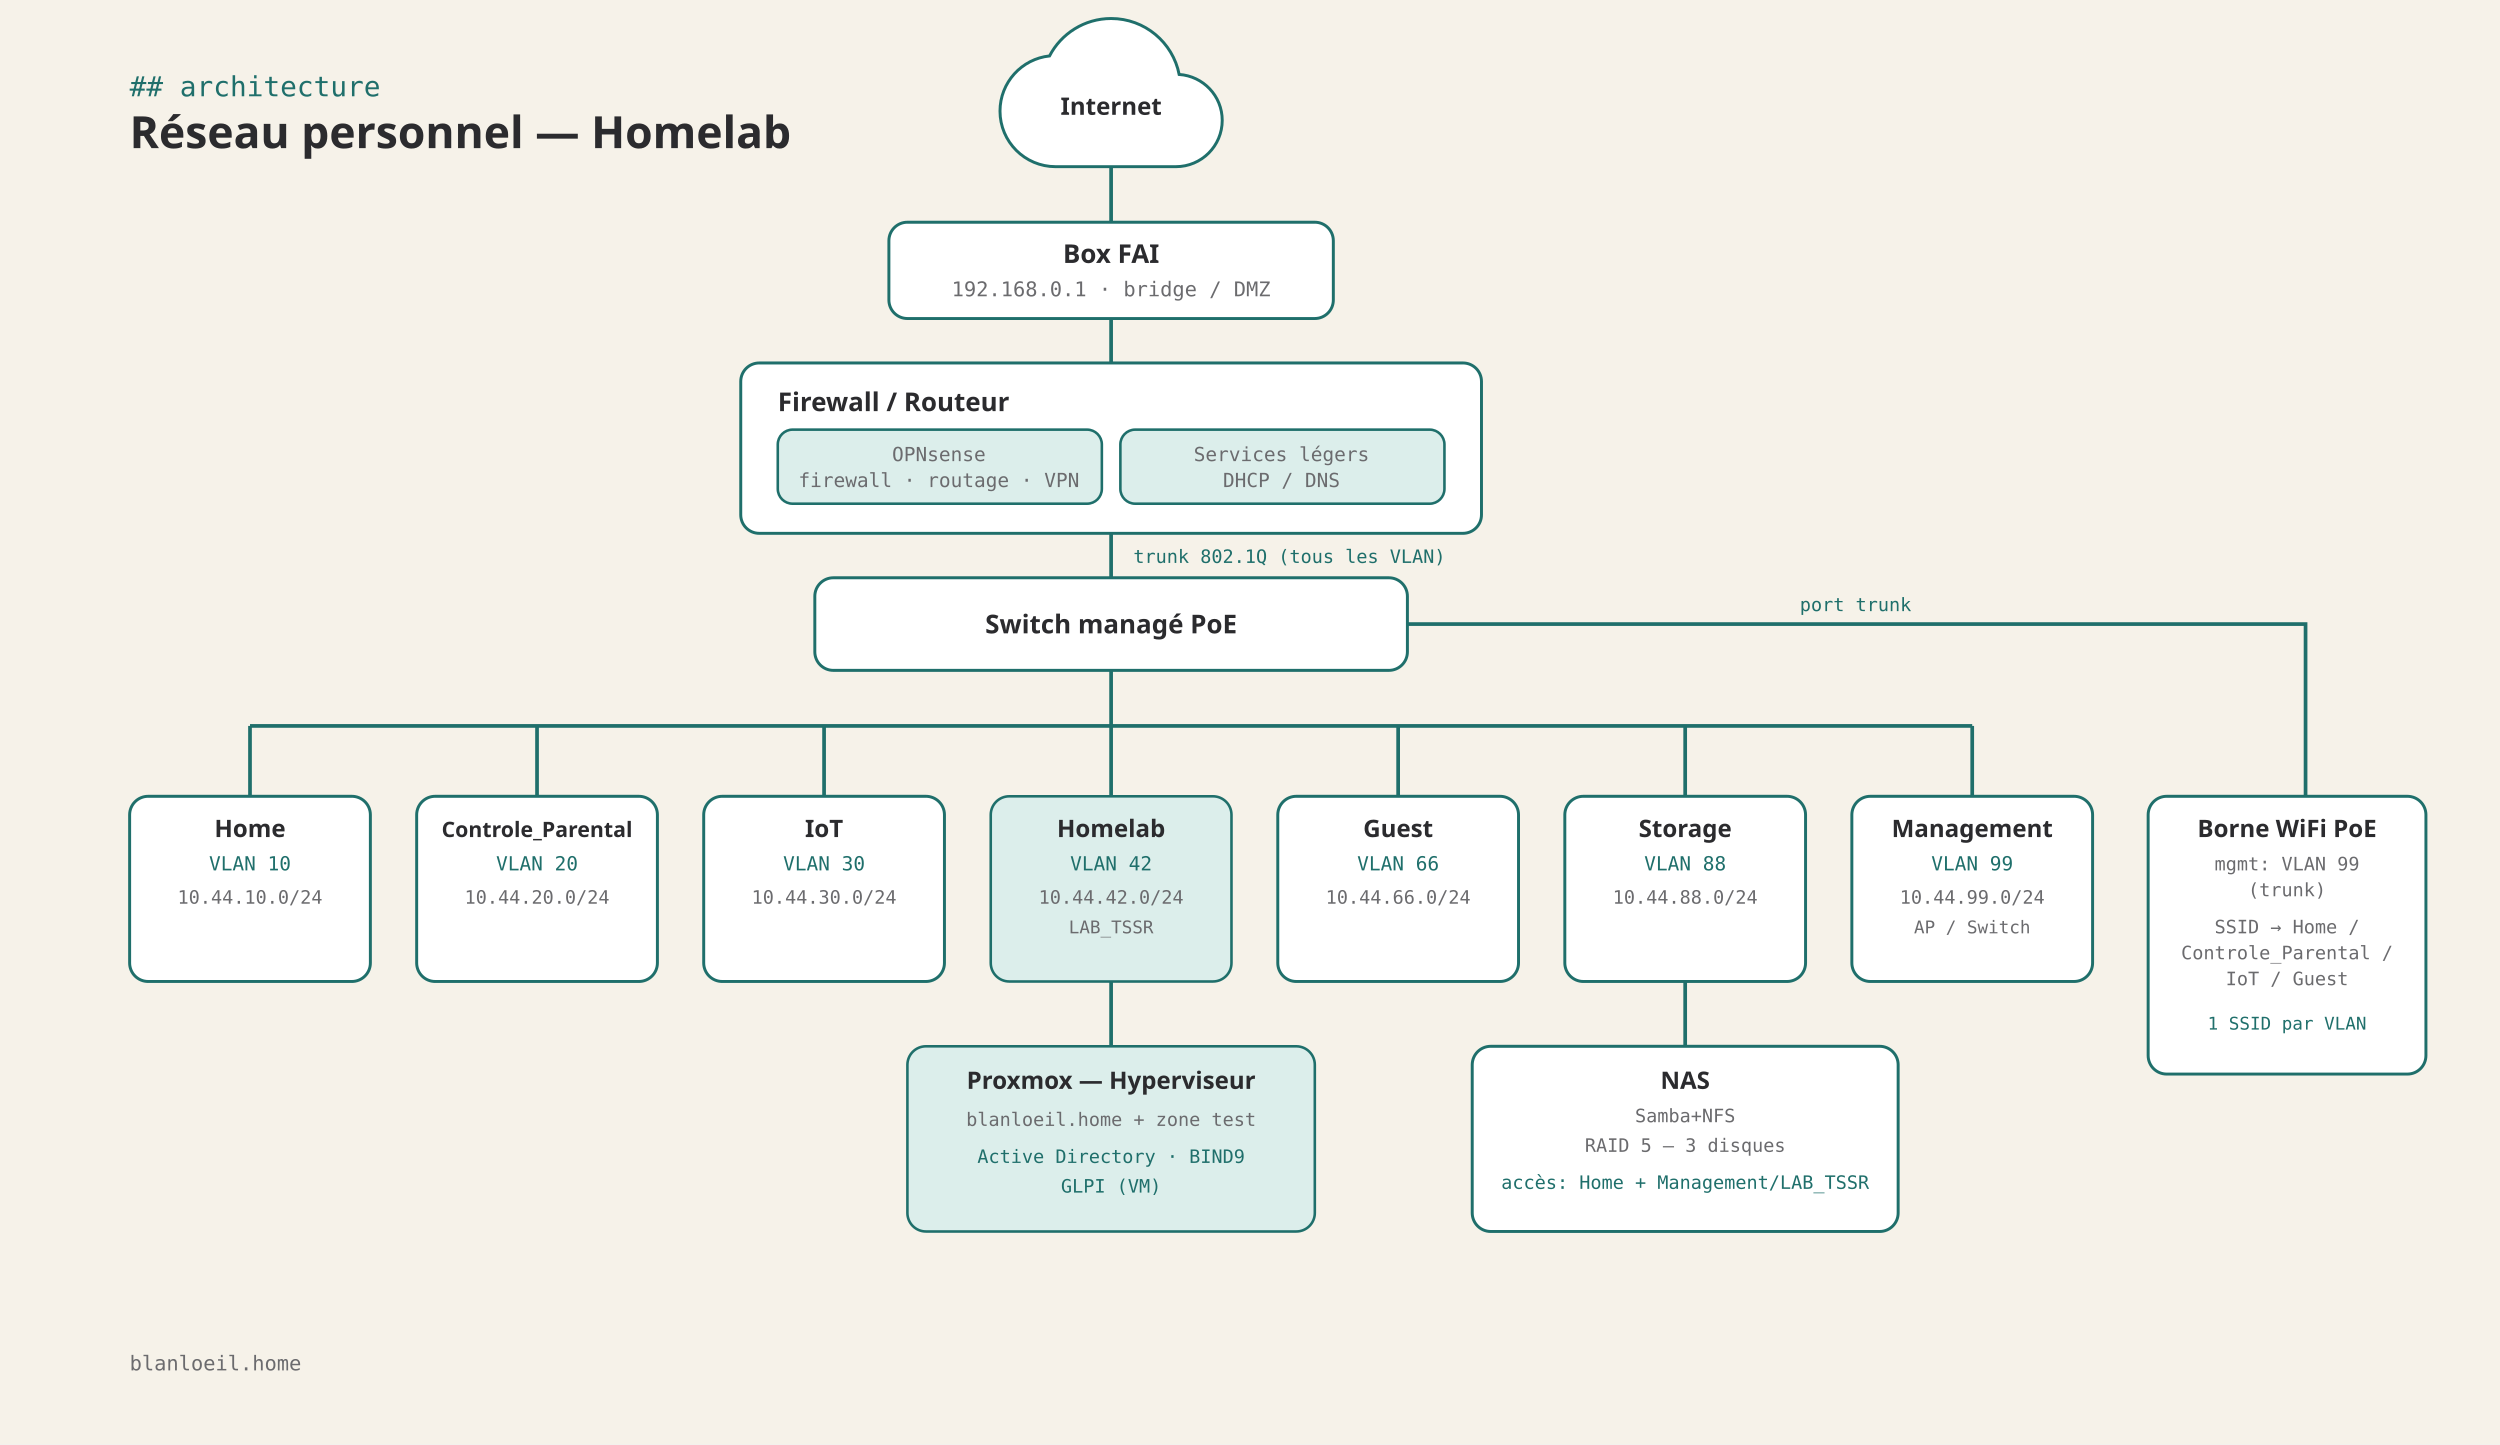
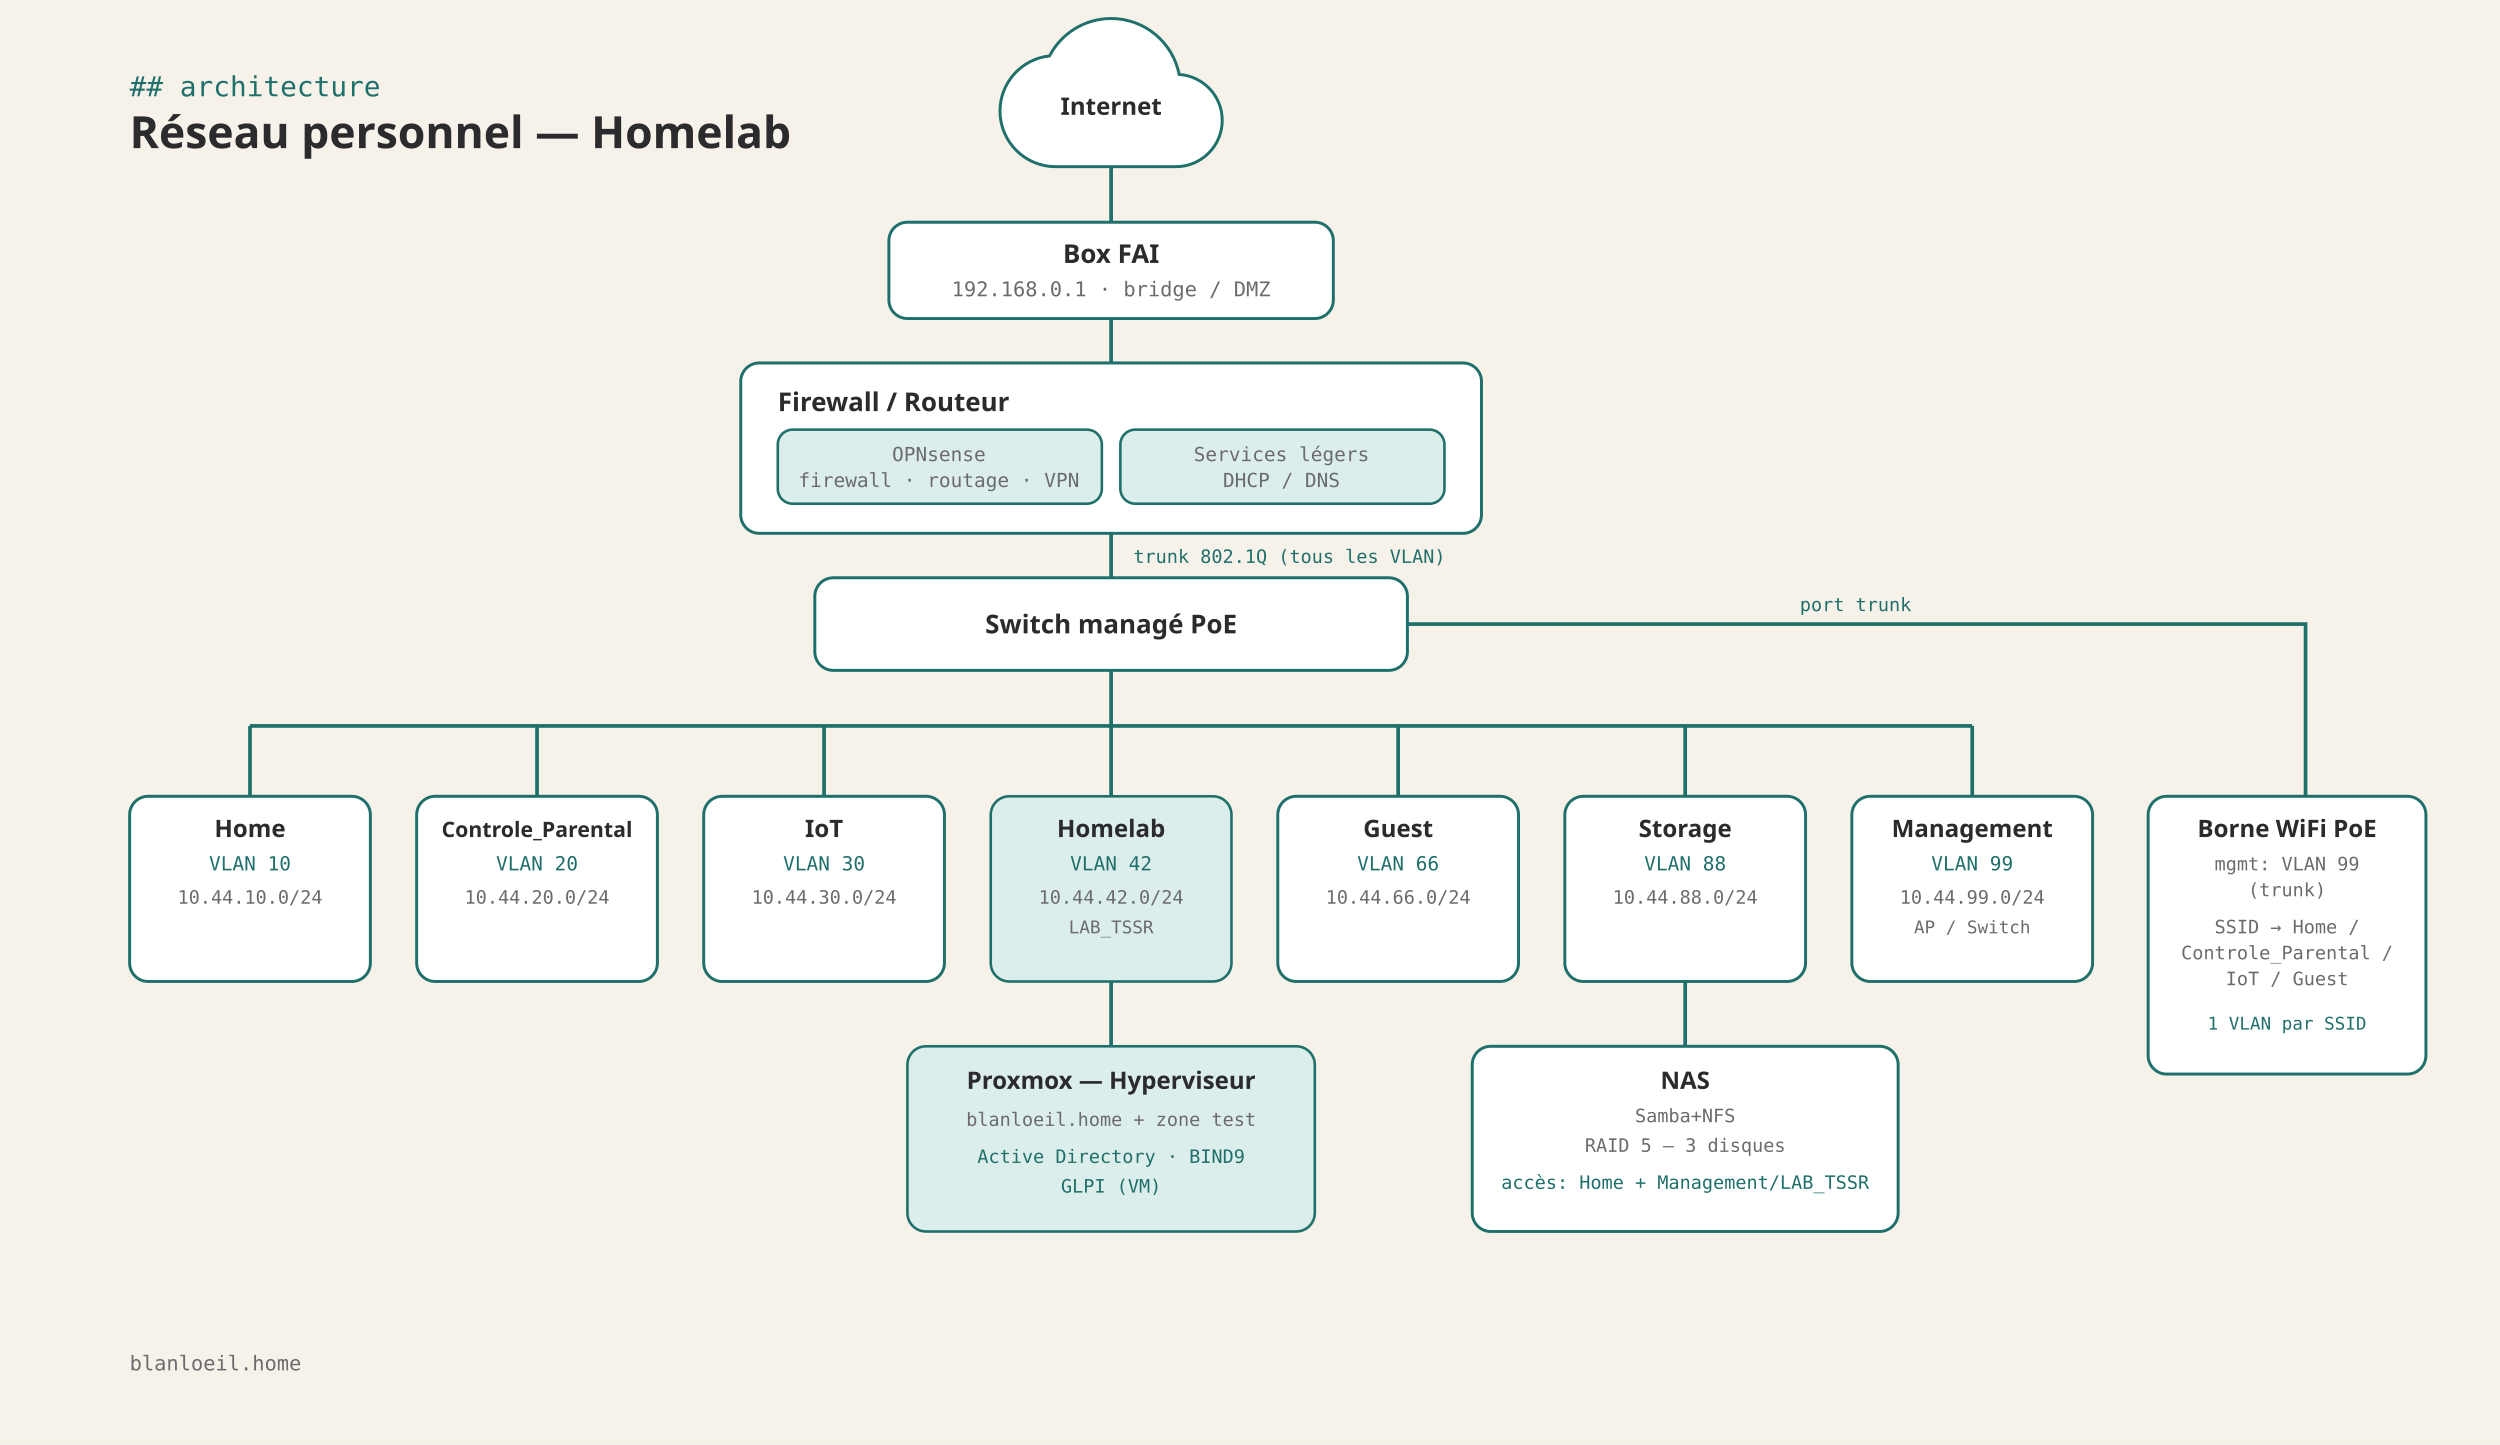
<svg xmlns="http://www.w3.org/2000/svg" viewBox="0 0 1350 780" font-family="'IBM Plex Sans', 'Space Grotesk', sans-serif">
  <defs>
    <style>
      .title { font-family: 'Space Grotesk', sans-serif; font-weight: 700; fill: #2B2B2E; }
      .tag { font-family: 'IBM Plex Mono', monospace; fill: #1F6F6B; }
      .label { font-family: 'Space Grotesk', sans-serif; font-weight: 600; fill: #2B2B2E; }
      .mono { font-family: 'IBM Plex Mono', monospace; fill: #55565A; }
      .mono-small { font-family: 'IBM Plex Mono', monospace; fill: #6B6B6E; }
      .line { stroke: #1F6F6B; stroke-width: 2; fill: none; }
      .box { fill: #FFFFFF; stroke: #1F6F6B; stroke-width: 1.6; }
      .chip { fill: #DCEEEB; stroke: #1F6F6B; stroke-width: 1.4; }
    </style>
  </defs>
  <rect x="0" y="0" width="1350" height="780" fill="#F6F2E9" />
  <text x="70" y="52" class="tag" font-size="15">## architecture</text>
  <text x="70" y="80" class="title" font-size="24">Réseau personnel — Homelab</text>
  <g transform="translate(540,-10) scale(5)">
    <path d="M19.35,10.04C18.67,6.59 15.64,4 12,4C9.11,4 6.6,5.64 5.35,8.04C2.34,8.36 0,10.91 0,14C0,17.31 2.69,20 6,20H19C21.76,20 24,17.76 24,15C24,12.36 21.95,10.22 19.35,10.04Z" fill="#FFFFFF" stroke="#1F6F6B" stroke-width="0.32" />
  </g>
  <text x="600" y="62" text-anchor="middle" class="label" font-size="13">Internet</text>
  <line x1="600" y1="90" x2="600" y2="120" class="line" />
  <rect x="480" y="120" width="240" height="52" rx="10" class="box" />
  <text x="600" y="142" text-anchor="middle" class="label" font-size="14">Box FAI</text>
  <text x="600" y="160" text-anchor="middle" class="mono-small" font-size="11">192.168.0.1 · bridge / DMZ</text>
  <line x1="600" y1="172" x2="600" y2="196" class="line" />
  <rect x="400" y="196" width="400" height="92" rx="10" class="box" />
  <text x="420" y="222" class="label" font-size="14">Firewall / Routeur</text>
  <rect x="420" y="232" width="175" height="40" rx="8" class="chip" />
  <text x="507" y="249" text-anchor="middle" class="mono-small" font-size="10.5">OPNsense</text>
  <text x="507" y="263" text-anchor="middle" class="mono-small" font-size="10.5">firewall · routage · VPN</text>
  <rect x="605" y="232" width="175" height="40" rx="8" class="chip" />
  <text x="692" y="249" text-anchor="middle" class="mono-small" font-size="10.5">Services légers</text>
  <text x="692" y="263" text-anchor="middle" class="mono-small" font-size="10.5">DHCP / DNS</text>
  <line x1="600" y1="288" x2="600" y2="312" class="line" />
  <text x="612" y="304" class="tag" font-size="10">trunk 802.1Q (tous les VLAN)</text>
  <rect x="440" y="312" width="320" height="50" rx="10" class="box" />
  <text x="600" y="342" text-anchor="middle" class="label" font-size="14">Switch managé PoE</text>
  <line x1="600" y1="362" x2="600" y2="392" class="line" />
  <line x1="135" y1="392" x2="1065" y2="392" class="line" />
  <line x1="135" y1="392" x2="135" y2="430" class="line" />
  <rect x="70" y="430" width="130" height="100" rx="10" class="box" />
  <text x="135" y="452" text-anchor="middle" class="label" font-size="13">Home</text>
  <text x="135" y="470" text-anchor="middle" class="tag" font-size="10.5">VLAN 10</text>
  <text x="135" y="488" text-anchor="middle" class="mono-small" font-size="10">10.44.10.0/24</text>
  <line x1="290" y1="392" x2="290" y2="430" class="line" />
  <rect x="225" y="430" width="130" height="100" rx="10" class="box" />
  <text x="290" y="452" text-anchor="middle" class="label" font-size="11.5">Controle_Parental</text>
  <text x="290" y="470" text-anchor="middle" class="tag" font-size="10.5">VLAN 20</text>
  <text x="290" y="488" text-anchor="middle" class="mono-small" font-size="10">10.44.20.0/24</text>
  <line x1="445" y1="392" x2="445" y2="430" class="line" />
  <rect x="380" y="430" width="130" height="100" rx="10" class="box" />
  <text x="445" y="452" text-anchor="middle" class="label" font-size="13">IoT</text>
  <text x="445" y="470" text-anchor="middle" class="tag" font-size="10.5">VLAN 30</text>
  <text x="445" y="488" text-anchor="middle" class="mono-small" font-size="10">10.44.30.0/24</text>
  <line x1="600" y1="392" x2="600" y2="430" class="line" />
  <rect x="535" y="430" width="130" height="100" rx="10" class="chip" />
  <text x="600" y="452" text-anchor="middle" class="label" font-size="13">Homelab</text>
  <text x="600" y="470" text-anchor="middle" class="tag" font-size="10.5">VLAN 42</text>
  <text x="600" y="488" text-anchor="middle" class="mono-small" font-size="10">10.44.42.0/24</text>
  <text x="600" y="504" text-anchor="middle" class="mono-small" font-size="9.5">LAB_TSSR</text>
  <line x1="755" y1="392" x2="755" y2="430" class="line" />
  <rect x="690" y="430" width="130" height="100" rx="10" class="box" />
  <text x="755" y="452" text-anchor="middle" class="label" font-size="13">Guest</text>
  <text x="755" y="470" text-anchor="middle" class="tag" font-size="10.5">VLAN 66</text>
  <text x="755" y="488" text-anchor="middle" class="mono-small" font-size="10">10.44.66.0/24</text>
  <line x1="910" y1="392" x2="910" y2="430" class="line" />
  <rect x="845" y="430" width="130" height="100" rx="10" class="box" />
  <text x="910" y="452" text-anchor="middle" class="label" font-size="13">Storage</text>
  <text x="910" y="470" text-anchor="middle" class="tag" font-size="10.5">VLAN 88</text>
  <text x="910" y="488" text-anchor="middle" class="mono-small" font-size="10">10.44.88.0/24</text>
  <line x1="1065" y1="392" x2="1065" y2="430" class="line" />
  <rect x="1000" y="430" width="130" height="100" rx="10" class="box" />
  <text x="1065" y="452" text-anchor="middle" class="label" font-size="13">Management</text>
  <text x="1065" y="470" text-anchor="middle" class="tag" font-size="10.5">VLAN 99</text>
  <text x="1065" y="488" text-anchor="middle" class="mono-small" font-size="10">10.44.99.0/24</text>
  <text x="1065" y="504" text-anchor="middle" class="mono-small" font-size="9.5">AP / Switch</text>
  <line x1="910" y1="530" x2="910" y2="565" class="line" />
  <rect x="795" y="565" width="230" height="100" rx="10" class="box" />
  <text x="910" y="588" text-anchor="middle" class="label" font-size="13">NAS</text>
  <text x="910" y="606" text-anchor="middle" class="mono-small" font-size="10">Samba+NFS</text>
  <text x="910" y="622" text-anchor="middle" class="mono-small" font-size="10">RAID 5 — 3 disques</text>
  <text x="910" y="642" text-anchor="middle" class="tag" font-size="10">accès: Home + Management/LAB_TSSR</text>
  <line x1="600" y1="530" x2="600" y2="565" class="line" />
  <rect x="490" y="565" width="220" height="100" rx="10" class="chip" />
  <text x="600" y="588" text-anchor="middle" class="label" font-size="13">Proxmox — Hyperviseur</text>
  <text x="600" y="608" text-anchor="middle" class="mono-small" font-size="10">blanloeil.home + zone test</text>
  <text x="600" y="628" text-anchor="middle" class="tag" font-size="10">Active Directory · BIND9</text>
  <text x="600" y="644" text-anchor="middle" class="tag" font-size="10">GLPI (VM)</text>
  <path d="M 760,337 H 1245 V 430" class="line" />
  <text x="1002" y="330" text-anchor="middle" class="tag" font-size="10">port trunk</text>
  <rect x="1160" y="430" width="150" height="150" rx="10" class="box" />
  <text x="1235" y="452" text-anchor="middle" class="label" font-size="13">Borne WiFi PoE</text>
  <text x="1235" y="470" text-anchor="middle" class="mono-small" font-size="10">mgmt: VLAN 99</text>
  <text x="1235" y="484" text-anchor="middle" class="mono-small" font-size="10">(trunk)</text>
  <text x="1235" y="504" text-anchor="middle" class="mono-small" font-size="10">SSID → Home /</text>
  <text x="1235" y="518" text-anchor="middle" class="mono-small" font-size="10">Controle_Parental /</text>
  <text x="1235" y="532" text-anchor="middle" class="mono-small" font-size="10">IoT / Guest</text>
-   <text x="1235" y="556" text-anchor="middle" class="tag" font-size="9.5">1 SSID par VLAN</text>
+   <text x="1235" y="556" text-anchor="middle" class="tag" font-size="9.5">1 VLAN par SSID</text>
  <text x="70" y="740" class="mono-small" font-size="11">blanloeil.home</text>
</svg>
